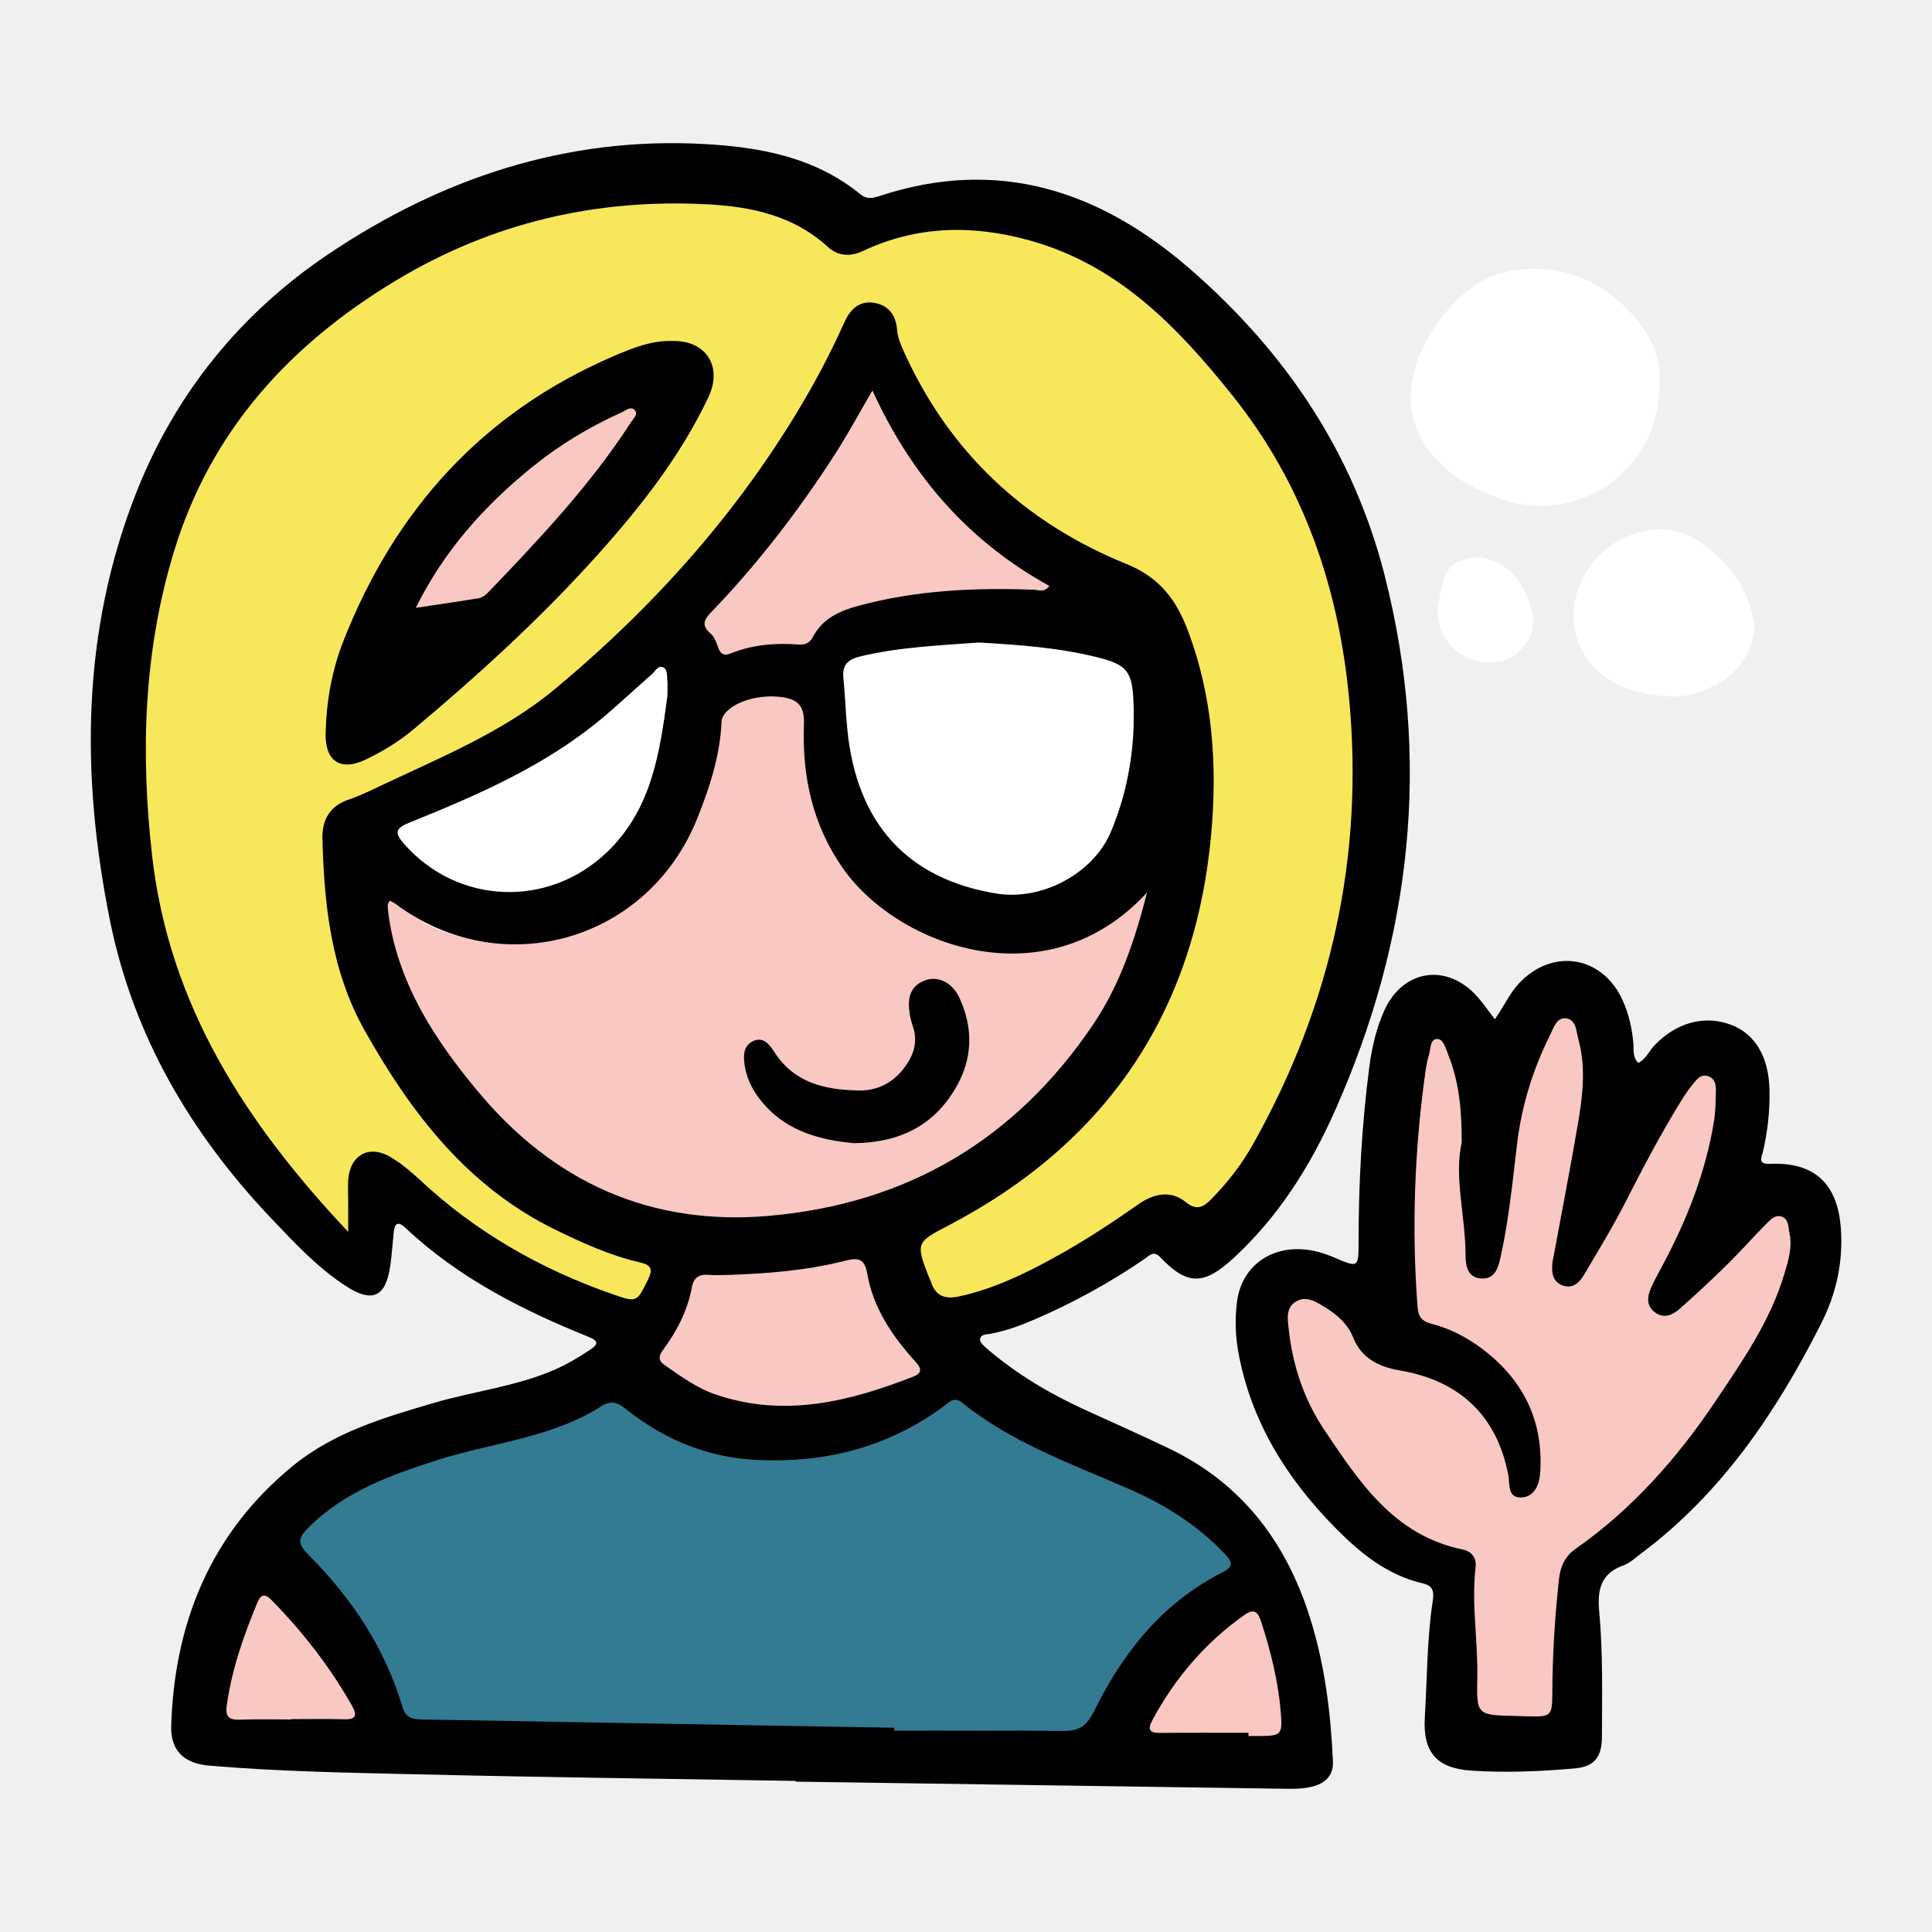
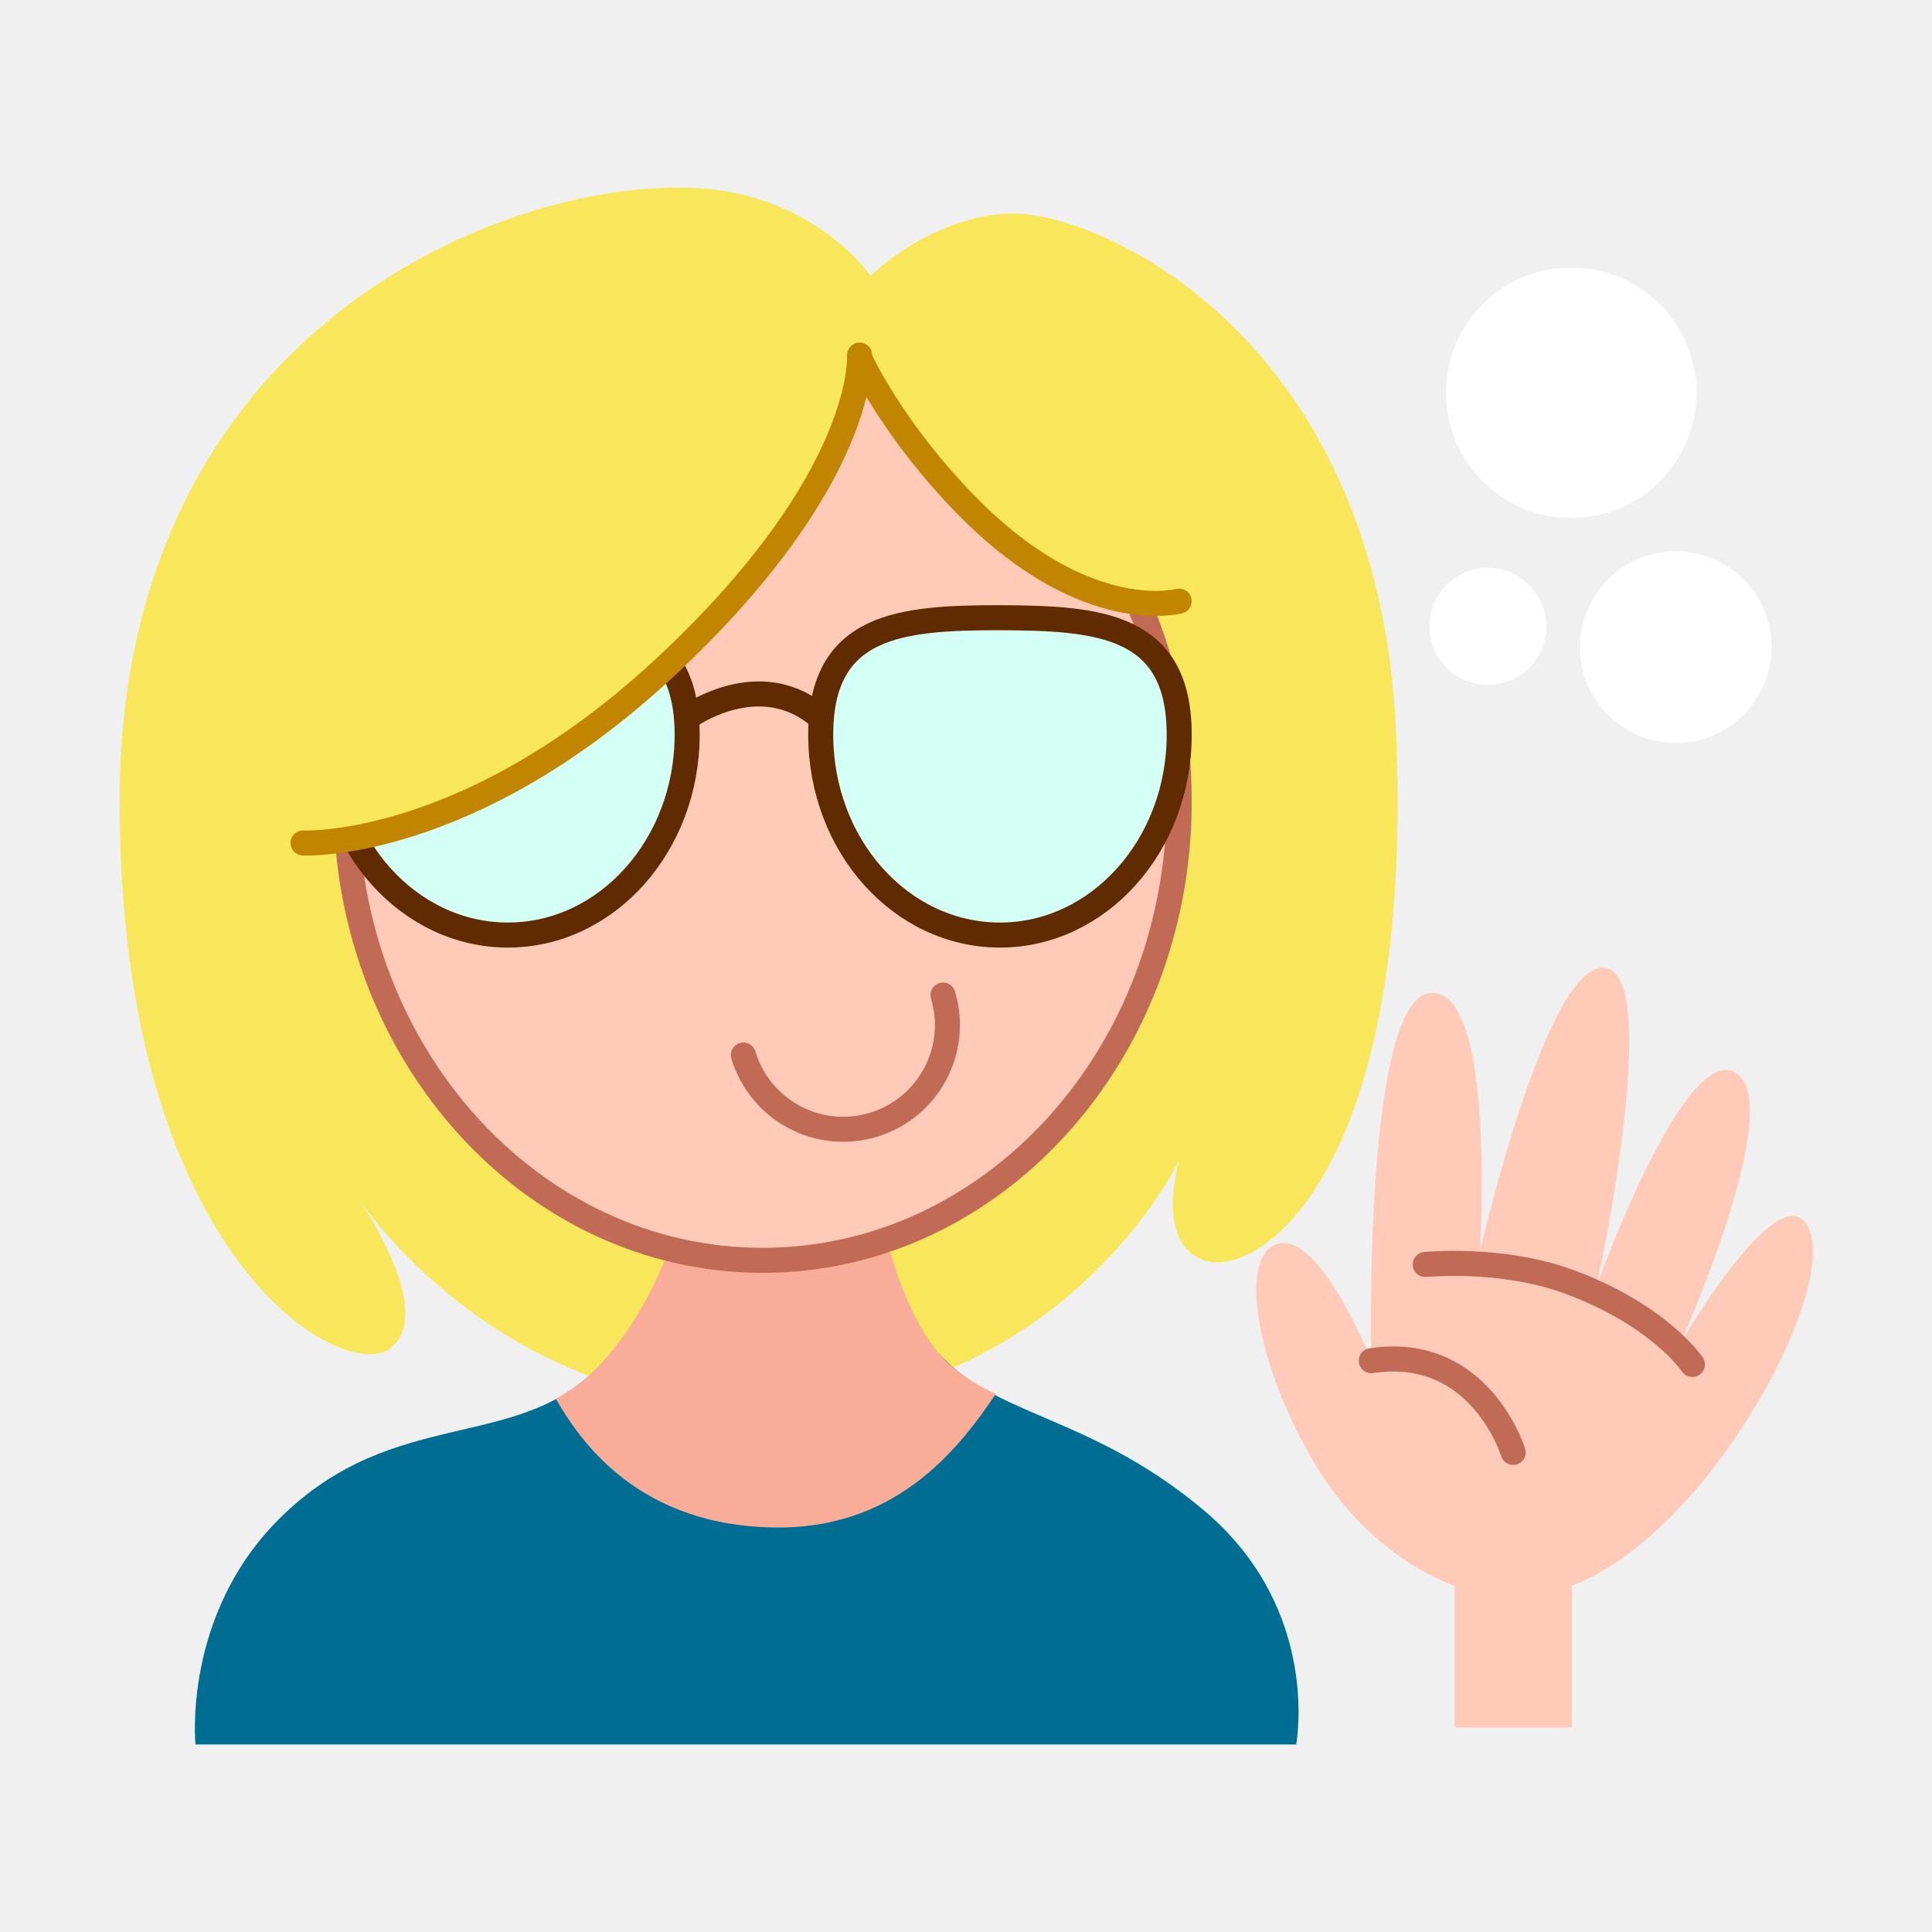
<svg xmlns="http://www.w3.org/2000/svg" version="1.1" id="Livello_1" x="0px" y="0px" viewBox="0 0 512 512" style="enable-background:new 0 0 512 512;" xml:space="preserve">
  <style type="text/css">
- 	.st0{fill:#F9C8C3;}
- 	.st1{fill:#FFFFFF;}
- 	.st2{fill:#F8E75A;}
- 	.st3{fill:#337A93;}
+ 	.st0{fill:#F8E75A;}
+ 	.st1{fill:#006E93;}
+ 	.st2{fill:#F9AD98;}
+ 	.st3{fill:#FFCAB8;stroke:#C16A56;stroke-width:6.633;stroke-linecap:round;stroke-linejoin:round;stroke-miterlimit:10;}
+ 	.st4{fill:none;stroke:#C18500;stroke-width:6.633;stroke-linecap:round;stroke-linejoin:round;stroke-miterlimit:10;}
+ 	.st5{fill:#D4FFF5;stroke:#602B00;stroke-width:6.633;stroke-miterlimit:10;}
+ 	.st6{fill:none;stroke:#C16A56;stroke-width:6.633;stroke-linecap:round;stroke-linejoin:round;stroke-miterlimit:10;}
+ 	.st7{fill:none;stroke:#602B00;stroke-width:6.633;stroke-miterlimit:10;}
+ 	.st8{fill:#FFCAB8;}
+ 	.st9{fill:#FFFFFF;}
</style>
  <g>
-     <g>
-       <path class="st0" d="M474.88,333.26c-5.7,19-16.94,34.84-28.79,50.31c-7.14,9.32-15.09,18.03-24.86,24.54    c-6.35,4.23-8.4,9.82-8.51,16.62c-0.15,9.14-1.58,18.23-0.97,27.39c0.17,2.52-0.47,4.39-3.41,3.66c-4.6-1.14-9.25-0.77-13.88-0.75    c-2.46,0.01-3.48-0.73-3.46-3.34c0.07-10.49-0.06-20.97-0.75-31.46c-0.53-8.11-0.13-7.89-8.01-10.49    c-8.53-2.81-14.92-8.9-20.67-15.47c-10.42-11.92-18.06-25.32-20.65-41.24c-0.51-3.16-0.69-6.46,1.77-8.31    c2.36-1.78,5.5-0.68,8.03,0.92c3.6,2.28,6.88,5.05,8.53,9.01c2.27,5.46,6.91,7.48,11.96,8.25c15.53,2.38,26.08,12.42,28.93,27.8    c0.37,1.99-0.54,5.6,2.95,5.52c3.16-0.07,4.4-3.13,4.73-5.8c1.05-8.55-1.48-16.35-6.12-23.39c-5.43-8.23-13.31-13.34-22.74-15.85    c-3.42-0.91-4.28-2.46-4.21-5.87c0.22-12.25-0.33-24.53,0.18-36.76c0.41-9.96,0.96-20,3.56-29.73c0.42-1.58,0.16-4.27,2.25-4.35    c1.86-0.07,2.36,2.45,3.12,4.04c2.02,4.24,3.02,8.86,3.36,13.42c0.32,4.23,0.89,8.44,0.42,12.87    c-1.09,10.13,0.74,20.28,1.62,30.41c0.16,1.81,1.22,3.11,3.09,3.37c2.15,0.31,3.38-1.07,4.12-2.82c1.71-4.04,1.97-8.4,2.65-12.67    c1.8-11.34,2.17-22.9,5.44-34c1.74-5.9,3.54-11.78,7.06-16.93c0.93-1.36,1.67-3.12,3.67-2.76c1.92,0.34,2.24,2.24,2.75,3.78    c3.38,10.08,1.45,20.11-0.37,30.13c-1.9,10.42-3.95,20.81-5.82,31.23c-0.42,2.33,0.09,4.74,2.52,5.71    c2.45,0.97,4.04-0.96,5.1-2.73c3.84-6.43,7.78-12.84,11.13-19.52c4.78-9.53,9.96-18.83,15.44-27.96c0.23-0.39,0.41-0.84,0.74-1.12    c1.95-1.67,3.11-5.16,6.37-4.06c3.29,1.11,1.84,4.42,1.81,6.74c-0.13,11.61-4.01,22.31-8.63,32.75    c-2.43,5.49-5.29,10.78-8.02,16.13c-1.23,2.41-2.17,4.82,0.25,6.96c2.37,2.09,4.48,0.62,6.44-0.89    c5.73-4.42,10.65-9.66,15.45-15.04c2.39-2.68,4.92-5.25,7.5-7.75c2.89-2.8,5.37-2.81,6.92,1.4    C474.88,327.85,474.88,330.56,474.88,333.26z" />
-       <rect x="78.63" y="130.83" class="st1" width="239.46" height="128.59" />
-       <path class="st2" d="M93.38,327.42c-4.57-2.92-6.69-6.61-9.47-9.66c-15.11-16.56-27.28-34.97-35.51-55.91    c-5.25-13.35-7.77-27.23-9.17-41.47c-1.12-11.41-1.24-22.83-0.59-34.16c2.05-35.89,13.03-68.14,40.42-93.13    c22.53-20.55,48.63-33.86,78.93-38.22c13.39-1.93,26.96-2.13,40.34,0.05c7.69,1.25,15.06,4.01,20.9,9.73    c2.6,2.55,5.87,3.51,9.01,1.38c5.75-3.9,12.4-4.23,18.82-4.96c23.91-2.73,43.5,6.62,60.64,22.47c20.58,19.03,35.71,41.47,44,68.46    c6.89,22.44,8.48,45.5,6.55,68.53c-2.5,29.84-10.95,58.22-26.49,84.16c-3.1,5.18-6.88,9.82-11.24,14    c-2.07,1.98-3.79,2.92-6.41,0.34c-3.63-3.58-7.77-2.33-11.53,0.13c-7.78,5.1-15.43,10.39-23.62,14.84    c-8.33,4.52-16.89,8.31-26.24,10.36c-3.14,0.69-4.36-0.26-5.62-2.6c-2.02-3.76-2.76-7.89-3.68-11.97    c-0.56-2.47,1.5-2.51,2.93-3.14c28.72-12.62,49.64-33.41,62.86-61.63c7.68-16.39,11.88-33.77,11.72-52.18    c-0.14-15.69-0.8-31.13-6.66-45.93c-2.99-7.57-6.96-13.36-15.36-16.74c-27.42-11.05-47.73-30.08-59.95-57.29    c-0.79-1.77-1.67-3.62-1.85-5.5c-0.34-3.59-1.73-6.1-5.47-6.59c-3.92-0.51-6.04,1.86-7.53,5.13    c-4.61,10.11-9.57,20.09-15.86,29.25c-19.82,28.86-41.92,55.71-71.54,75.14c-13.81,9.06-29.02,15.67-44.24,22.07    c-4.72,1.98-6.19,5.04-6.39,10.05c-1.21,29.91,10.49,54.77,29.05,77.24c14.5,17.55,33.11,28.34,54.68,34.47    c3.18,0.9,4.21,1.65,2.46,4.98c-3.35,6.39-3.16,6.52-9.98,4.24c-20.1-6.71-37.7-17.58-53.19-31.97c-1.85-1.72-3.9-3.33-6.1-4.57    c-5.2-2.94-10.15-0.18-10.39,5.78C92.4,317.2,92.34,321.84,93.38,327.42z M87.03,191.41c0,1.51,0,2.41,0,3.32    c-0.01,7.48,3.14,9.4,9.95,6.1c5.16-2.5,9.93-5.63,14.28-9.33c17.49-14.92,34.34-30.5,49.57-47.78    c10.27-11.65,19.46-24.01,26.27-38.03c4.25-8.75,0.08-15.16-9.75-15c-3.52,0.05-6.8,1.13-10.01,2.35    c-29.89,11.3-52.24,31.25-67.62,59.15C92.86,164.61,87.45,177.52,87.03,191.41z" />
-       <path class="st3" d="M280.73,459.47c-17.26-1.75-34.86,0.04-52.36-1.09c-15.46-1-30.91,0.04-46.32-0.8    c-19.04-1.03-38.09-0.48-57.13-0.97c-5.06-0.13-10.14-0.82-15.23-0.7c-1.92,0.05-2.6-0.93-3.08-2.53    c-5-16.8-14.65-30.72-26.8-43.05c-2.04-2.06-1.12-3.14,0.4-4.74c8.43-8.89,19.35-13.36,30.51-17.49    c9.3-3.44,19.04-5.16,28.56-7.71c7.43-2,14.54-4.64,21.05-8.8c1.45-0.93,2.64-1.52,4.35-0.03c17.4,15.23,37.6,17.9,59.35,12.66    c9.82-2.36,19.3-5.68,26.76-12.99c1.57-1.54,3.11-0.93,4.44,0.13c14.16,11.36,31.29,16.87,47.45,24.32    c8.75,4.04,16.61,9.56,23.03,16.93c1.57,1.8,1.72,2.96-0.67,4.06c-16.53,7.61-26.68,21.26-34.76,36.84    C286.87,460.09,288.69,459.42,280.73,459.47z" />
-       <path class="st0" d="M101.79,236.33c4.16,3.21,7.15,6.33,10.98,8.4c18.34,9.93,50,5.12,64.46-15.02    c8.24-11.47,12.16-24.56,13.6-38.47c0.16-1.51-0.04-3.06,1.63-3.88c4.07-2.01,8.42-3.5,12.9-3.44c6.2,0.08,8.1,2.5,8.02,8.96    c-0.16,13.51,2.38,26.32,10.72,37.28c10.29,13.54,24.35,20.52,41.14,21.93c14.62,1.23,26.63-4.35,36.59-14.84    c0.78-0.82,1.37-2.05,3.21-1.85c-1.49,7.21-3.81,14.08-6.73,20.73c-10.71,24.39-28.05,42.81-51.65,54.84    c-12.82,6.54-26.86,9.74-41.27,11.62c-23.4,3.04-43.74-4.31-62.62-17.02c-12.71-8.55-21.04-21.12-29.12-33.8    C106.96,261.25,102.89,249.85,101.79,236.33z M227.12,302.63c2.51,0.37,4.8-0.54,7.16-0.87c13.47-1.91,26.47-18.01,20.78-34.21    c-2.13-6.07-5.43-8.61-9.96-7.21c-3.73,1.15-4.95,4.47-2.91,10.78c2.78,8.57-4.01,15.97-10.24,17.75    c-5.67,1.63-10.9,0.17-16.18-1.36c-5.13-1.49-8.94-4.66-11.55-9.36c-0.91-1.63-2.48-2.83-4.46-2.28    c-2.06,0.58-1.67,2.55-1.76,4.17c-0.16,2.75,0.28,5.31,1.63,7.79C205.61,298.79,215.99,301.43,227.12,302.63z" />
-       <path class="st1" d="M439.76,102.05c0,22.98-22.22,37.94-43.22,29.75c-7.82-3.05-14.81-7.06-19.31-14.53    c-6.71-11.14-2.64-24,5.54-34.03c4.89-5.99,10.81-10.69,19.04-11.69c12.65-1.54,22.92,2.94,31.13,12.2    C437.6,89.02,440.46,95.29,439.76,102.05z" />
-       <path class="st0" d="M231.08,102.29c6.5,14.02,14.33,26.13,25.07,36.24c5.92,5.58,12.34,10.45,19.23,14.74    c1.35,0.84,3.83,1.46,3.31,3.13c-0.69,2.22-2.76,0.25-4.24,0.26c-7.94,0.06-15.85-0.44-23.81,0.4c-7.91,0.84-15.7,2.07-23.37,4.06    c-5.23,1.35-10.01,3.47-11.99,9.11c-0.54,1.53-1.5,1.78-2.78,1.42c-6.57-1.83-12.78-0.03-18.87,2.06    c-2.34,0.8-3.18,0.43-3.85-1.88c-0.49-1.68-1.32-3.55-2.6-4.63c-1.86-1.57-1.36-2.39-0.05-3.91c5.95-6.93,12.02-13.74,17.74-20.87    C214.76,130.1,223.23,116.9,231.08,102.29z" />
-       <path class="st0" d="M208.06,373.05c-11.54-0.25-21.61-2.92-30.51-9.52c-2.95-2.19-4.12-3.96-1.36-7.51    c3.47-4.48,6.05-9.61,6.77-15.48c0.25-2.05,0.89-4.23,3.96-3.55c9.16,2.01,18.11-0.57,27.13-1.43c4.29-0.41,8.53-1.47,12.74-2.46    c1.82-0.43,2.56-0.48,2.91,1.76c1.59,10.1,6.58,18.54,13.48,25.88c2.18,2.31,1.68,3.42-0.93,4.5    C231.08,369.81,219.53,372.6,208.06,373.05z" />
-       <path class="st1" d="M442.37,184.56c-9.05-0.47-17.33-3.05-22.44-11.04c-7.43-11.63-0.08-28.21,13.8-32.27    c6.34-1.86,12.13-1.04,17.5,2.81c7.1,5.11,11.85,11.78,13.53,20.45c1.04,5.41-3.2,13.24-9.05,16.43    C451.59,183.18,447.23,184.83,442.37,184.56z" />
-       <path class="st0" d="M328.68,459.49c-7.46,0-14.93-0.04-22.39,0.02c-2.52,0.02-2.83-0.93-1.75-2.96    c6.23-11.64,14.14-21.8,25.35-29.12c2.27-1.48,3.54-1.42,4.52,1.56c2.96,8.96,4.78,18.14,5.93,27.46    c0.29,2.33-0.69,4.08-3.57,3.96c-2.69-0.11-5.39-0.02-8.09-0.02C328.68,460.09,328.68,459.79,328.68,459.49z" />
-       <path class="st0" d="M77,455.9c-4.94,0-9.89-0.07-14.83,0.03c-2.44,0.05-3.03-0.83-2.72-3.25c1.25-9.88,4.71-19.07,8.33-28.23    c0.99-2.51,2.21-3.52,4.42-1.03c8.05,9.05,15.97,18.19,21.75,28.95c1.43,2.66,1.13,3.68-2.12,3.57    c-4.94-0.17-9.89-0.04-14.83-0.04C77,455.9,77,455.9,77,455.9z" />
-       <path class="st1" d="M395.02,175.48c-8.82,0.43-15.62-7.79-13.69-16.31c1.02-4.49,0.96-8.78,6.06-10.68    c6.54-2.43,13.83,1.45,17.12,9.19c2.93,6.89,2.35,10.94-2.16,15.12C399.94,175.02,398.68,175.48,395.02,175.48z" />
-       <path class="st0" d="M109.39,161.7c4.02-8.5,8.78-15.78,14.46-22.27c11.68-13.36,25.57-23.96,41.9-31.17    c1.17-0.51,2.6-2,3.64-0.85c1.25,1.39-0.55,2.63-1.26,3.82c-7.29,12.33-17,22.76-26.37,33.45c-2.86,3.27-6.47,5.91-8.73,9.67    c-3.02,5.02-8.16,4.83-12.91,5.68C116.91,160.59,113.67,161.04,109.39,161.7z" />
-     </g>
-     <g>
-       <path d="M210.86,471.96c-33.5-0.56-67-0.96-100.5-1.75c-18.31-0.43-36.64-0.74-54.91-2.3c-6.69-0.57-10.3-3.93-10.08-10.67    c0.9-27.47,10.61-51.03,32.19-68.73c10.9-8.94,24.33-12.9,37.63-16.78c10.51-3.06,21.53-4.3,31.69-8.7    c3.33-1.44,6.41-3.27,9.42-5.28c2.04-1.36,2.63-2.28-0.25-3.44c-17.65-7.12-34.49-15.64-48.53-28.85    c-2.18-2.05-2.99-1.19-3.21,1.34c-0.26,2.84-0.48,5.69-0.87,8.51c-1.15,8.43-4.75,10.1-11.83,5.48    c-7.5-4.89-13.54-11.4-19.65-17.83c-21.39-22.49-36.69-48.56-42.82-79.03c-7.71-38.3-7.59-76.57,7.04-113.55    C46.5,104.25,63.83,82.96,86.95,67.4c29.95-20.15,63.11-31.29,99.86-29.22c14.94,0.84,29.25,3.54,41.27,13.35    c1.67,1.36,3.29,0.97,5.07,0.39c31.32-10.3,58.25-1.44,82.17,19.32c25.26,21.92,43.34,48.65,51.64,81.3    c12.39,48.72,7.18,95.96-13.13,141.71c-6.52,14.68-14.9,28.03-26.86,39.09c-7.71,7.13-12.15,7.57-19.46-0.13    c-1.87-1.97-2.98-0.39-4.19,0.43c-9.35,6.37-19.2,11.79-29.6,16.22c-3.6,1.53-7.27,2.85-11.13,3.59    c-1.11,0.21-2.77,0.06-2.87,1.54c-0.05,0.76,1.04,1.73,1.81,2.39c7.92,6.82,16.83,12.06,26.31,16.38    c7.24,3.3,14.52,6.55,21.7,9.97c19.53,9.3,31.36,24.88,37.73,45.33c3.84,12.35,5.4,24.9,5.97,37.68c0.16,3.48-1.68,5.63-4.98,6.59    c-2.79,0.82-5.65,0.74-8.5,0.7c-42.97-0.62-85.93-1.25-128.9-1.88C210.86,472.09,210.86,472.03,210.86,471.96z M92.28,326.46    c0-3.12,0-5.2,0-7.28c0-2.1-0.12-4.21-0.01-6.31c0.37-6.74,5.52-9.66,11.3-6.2c2.81,1.68,5.38,3.85,7.79,6.09    c14.86,13.85,32.1,23.68,51.21,30.29c6.29,2.18,6.2,1.99,9.14-3.9c1.4-2.81,0.86-3.92-2.15-4.61c-7.81-1.8-15.08-5.09-22.24-8.58    c-23.35-11.37-38.3-30.87-50.65-52.81c-8.9-15.82-10.78-33.26-11.22-50.95c-0.12-4.95,1.97-8.65,7.03-10.33    c2.7-0.9,5.28-2.16,7.86-3.38c16.14-7.68,32.93-14.4,46.78-25.94c27.22-22.66,50.43-48.89,67.95-79.88    c3.18-5.63,6.07-11.4,8.72-17.3c1.45-3.22,3.76-5.67,7.61-5.15c3.94,0.53,6.01,3.17,6.33,7.09c0.16,2,0.86,3.78,1.67,5.57    c12.03,26.84,32.09,45.6,59.03,56.54c9.03,3.66,13.38,9.66,16.49,17.99c6.51,17.44,7.7,35.54,6.05,53.74    c-4.3,47.25-27.84,81.88-69.93,103.78c-8.04,4.18-8.38,4.52-5.04,13.06c0.22,0.56,0.51,1.09,0.69,1.66    c1.27,3.9,3.77,4.75,7.71,3.87c8.92-1.99,17.01-5.87,24.93-10.22c7.65-4.2,14.95-8.95,22.08-13.97c4.09-2.88,8.62-4.17,12.89-0.72    c2.77,2.24,4.55,1.34,6.54-0.66c4.36-4.4,8.15-9.26,11.18-14.65c20.71-36.81,29.5-76.26,25.49-118.35    c-2.81-29.49-12.13-56.64-30.81-80.03c-14.49-18.14-30.27-34.65-53.78-41.19c-15.16-4.22-29.87-3.96-44.25,2.79    c-3.34,1.57-6.63,1.36-9.27-1.07c-9.1-8.36-20.33-10.7-32.03-11.31c-29.43-1.54-57,4.9-82.36,20.15    c-28.16,16.93-49.15,39.85-58.89,71.82c-8.06,26.43-8.92,53.4-5.8,80.74C44.84,266.41,65.09,297.6,92.28,326.46z M236.97,457.87    c0,0.26,0,0.52,0,0.78c14.86,0,29.73-0.13,44.59,0.08c4.12,0.06,6.34-1.1,8.26-5.02c7.69-15.68,18.21-28.97,34.2-37.04    c2.7-1.36,2.75-2.54,0.77-4.65c-7.11-7.6-15.68-13.07-25.1-17.21c-15.38-6.77-31.37-12.32-44.68-23.06c-2.24-1.8-3.44-0.15-5.01,1    c-14.77,10.88-31.53,15.05-49.61,14.14c-12.99-0.65-24.54-5.48-34.66-13.59c-2.15-1.72-3.9-2.24-6.41-0.62    c-6.25,4.02-13.23,6.41-20.36,8.32c-7.54,2.03-15.25,3.47-22.68,5.82c-12.61,4-25.07,8.42-34.75,18.22    c-2.62,2.65-2.62,4.16,0.03,6.81c11.53,11.51,20.42,24.77,25.1,40.55c0.91,3.08,2.99,3.25,5.53,3.29    c15.46,0.24,30.93,0.54,46.39,0.81C184.72,456.97,210.84,457.42,236.97,457.87z M303.99,236.51    c-26.52,28.91-66.02,14.24-80.51-6.26c-8.14-11.53-10.94-24.5-10.43-38.4c0.19-5.1-1.82-6.91-7.41-7.26    c-6.85-0.43-13.85,2.69-14.41,6.44c-0.02,0.15-0.02,0.3-0.03,0.45c-0.4,8.84-3.11,17.11-6.34,25.22    c-13.04,32.8-51.83,43.85-80.02,22.85c-0.45-0.33-0.98-0.54-1.6-0.88c-0.24,0.62-0.53,1.01-0.51,1.39    c0.07,1.19,0.23,2.39,0.41,3.57c2.81,17.75,12.34,32.19,23.44,45.53c20.04,24.09,45.81,35.84,77.38,33.04    c36.53-3.24,65.13-20.22,85.71-50.66C296.92,260.82,300.82,248.81,303.99,236.51z M259.44,170.27c-10.51,0.78-21.16,1.2-31.6,3.72    c-3.13,0.76-4.67,2.25-4.34,5.61c0.46,4.63,0.6,9.29,1.07,13.92c2.51,24.8,16,39.51,39.64,43.3c11.91,1.91,25.61-5.31,30.26-16.53    c4.61-11.09,6.47-22.82,5.89-34.81c-0.37-7.69-1.92-9.39-9.57-11.3C280.56,171.63,270.07,170.89,259.44,170.27z M231.21,103.48    c-3.6,6.15-6.55,11.65-9.92,16.88c-9.62,14.92-20.39,28.97-32.72,41.77c-2.02,2.1-2.8,3.62-0.22,5.8    c0.95,0.81,1.48,2.24,1.91,3.49c0.6,1.71,1.38,2.54,3.3,1.77c5.83-2.35,11.93-2.86,18.14-2.38c1.67,0.13,2.88-0.41,3.69-1.95    c2.58-4.96,7.14-6.98,12.23-8.35c15.25-4.11,30.78-4.82,46.45-4.22c1.19,0.05,2.62,0.81,4.02-1.01    C256.78,143.53,241.57,126.23,231.21,103.48z M176.87,184.44c0-1.5,0.11-3.01-0.04-4.49c-0.11-1.14,0.03-2.72-1.21-3.15    c-1.31-0.45-1.97,1.09-2.83,1.84c-4.06,3.56-8.01,7.24-12.11,10.76c-15.39,13.22-33.72,21.15-52.25,28.63    c-3.67,1.48-3.92,2.68-1.38,5.58c14.19,16.16,38.22,17.14,53.81,2.22C172.7,214.49,174.86,199.49,176.87,184.44z M192.81,337.88    c-1.65,0-3.31,0.12-4.95-0.03c-2.5-0.22-4.02,0.65-4.49,3.22c-1.14,6.18-3.93,11.63-7.63,16.63c-1.22,1.65-1.38,2.84,0.43,4.09    c4.32,2.98,8.52,6.09,13.6,7.81c18.1,6.12,35.21,1.86,52.14-4.73c3.09-1.2,1.89-2.68,0.43-4.3c-6.01-6.68-10.94-14.03-12.51-23.02    c-0.71-4.04-2.4-4.33-5.84-3.45C213.79,336.72,203.31,337.51,192.81,337.88z M330.86,459.21c0,0.28,0,0.57,0,0.85    c0.75,0,1.5,0,2.25,0c6.57,0.02,6.86-0.12,6.26-6.85c-0.72-8.07-2.69-15.91-5.21-23.61c-0.88-2.69-2.02-3.3-4.48-1.55    c-10.33,7.34-18.3,16.68-24.29,27.81c-1.42,2.65-0.62,3.41,2.15,3.38C315.31,459.16,323.09,459.21,330.86,459.21z M77.17,455.68    c0-0.03,0-0.06,0-0.09c4.65,0,9.31-0.11,13.96,0.04c3.31,0.11,3.58-1.06,2.11-3.66c-5.8-10.26-12.99-19.45-21.21-27.87    c-1.78-1.83-2.86-1.72-3.86,0.69c-3.64,8.76-6.74,17.64-8.07,27.11c-0.45,3.21,0.65,3.94,3.57,3.83    C68.16,455.56,72.67,455.68,77.17,455.68z" />
-       <path d="M396.14,270.13c2.37-3.3,3.84-6.79,6.42-9.54c8.92-9.52,22.25-7.3,27.54,4.68c1.59,3.6,2.44,7.4,2.76,11.33    c0.14,1.71-0.24,3.61,1.31,5.08c2.03-1.02,2.82-3.11,4.23-4.59c5.8-6.12,13.36-8.2,20.44-5.47c6.35,2.44,9.88,8.52,10.09,17.11    c0.13,5.6-0.48,11.08-1.74,16.53c-0.32,1.37-1.47,3.31,1.81,3.17c11.83-0.53,17.98,5.22,18.84,17.06    c0.65,8.95-1.21,17.36-5.22,25.28c-11.85,23.4-26.25,44.84-47.59,60.83c-1.56,1.17-3.06,2.63-4.84,3.26    c-5.95,2.12-6.91,6.45-6.39,12.06c1.02,11.08,0.76,22.21,0.73,33.32c-0.01,5.38-2,7.96-7.21,8.41c-9.13,0.79-18.31,1.2-27.45,0.58    c-9.19-0.62-12.85-4.91-12.28-14.17c0.64-10.33,0.55-20.72,2.13-30.99c0.33-2.16,0.05-3.84-2.52-4.42    c-9.49-2.16-16.73-8.06-23.29-14.72c-12.9-13.09-22.39-28.17-25.74-46.61c-0.79-4.34-0.9-8.7-0.4-13.01    c1.19-10.31,10.06-16.12,20.76-13.74c1.75,0.39,3.47,1,5.12,1.71c6.4,2.73,6.39,2.76,6.39-4.51c0.01-15.33,0.84-30.61,2.82-45.81    c0.68-5.23,1.82-10.37,4.01-15.2c4.96-10.97,16.78-12.64,24.75-3.5C393.17,265.99,394.49,267.96,396.14,270.13z M387.37,302.74    c0.02-8.69-0.72-16.13-3.57-23.22c-0.66-1.64-1.25-4.2-2.93-4.18c-1.98,0.02-1.7,2.74-2.21,4.34c-0.46,1.42-0.71,2.92-0.92,4.4    c-2.9,20.74-3.66,41.54-2.06,62.43c0.2,2.63,1.34,3.7,3.63,4.29c5.17,1.33,9.8,3.79,14,7.04c10.63,8.24,15.78,19.06,14.85,32.53    c-0.21,3.06-1.53,6.41-5.1,6.48c-3.6,0.07-2.91-3.58-3.34-5.91c-2.94-15.59-12.77-25.01-28.57-27.72c-5.4-0.93-10.27-3-12.58-8.84    c-1.35-3.41-4.11-5.91-7.24-7.83c-2.43-1.49-5.11-3.33-7.94-1.6c-2.72,1.66-2.14,4.81-1.85,7.44c1.05,9.56,4.07,18.56,9.4,26.52    c9.3,13.87,18.53,28.01,36.71,31.73c2.28,0.47,3.7,2.13,3.41,4.62c-1.18,9.9,0.68,19.75,0.43,29.65c-0.25,9.6,0.14,9.61,9.9,9.83    c1.35,0.03,2.7,0.09,4.05,0.12c5.44,0.14,5.92-0.26,5.94-5.78c0.03-10.22,0.65-20.4,1.76-30.55c0.35-3.23,1.51-6.04,4.36-8.03    c15.09-10.58,27.08-24.17,37.26-39.36c7.1-10.59,14.41-21.13,18.12-33.57c1.03-3.45,2.13-6.95,1.38-10.61    c-0.35-1.67-0.15-3.97-2.22-4.58c-1.76-0.52-3.05,1.04-4.19,2.19c-3.37,3.42-6.55,7.03-9.98,10.4    c-4.17,4.09-8.43,8.09-12.82,11.95c-1.86,1.63-4.23,2.63-6.57,0.79c-2.31-1.82-1.92-4.24-0.87-6.56c0.93-2.05,2.02-4.02,3.08-6.01    c6.42-12,11.34-24.53,13.54-38.02c0.41-2.5,0.42-5.08,0.5-7.62c0.05-1.67-0.03-3.51-1.88-4.23c-2.17-0.85-3.3,0.93-4.41,2.29    c-1.13,1.39-2.13,2.91-3.08,4.44c-5.2,8.45-9.82,17.21-14.32,26.05c-3.46,6.81-7.46,13.36-11.35,19.95    c-1.19,2.01-3.04,3.6-5.62,2.64c-2.52-0.94-2.89-3.23-2.7-5.62c0.06-0.74,0.25-1.48,0.38-2.22c2.15-11.66,4.42-23.31,6.42-35    c1.26-7.41,2.18-14.9,0.12-22.34c-0.58-2.08-0.53-5.11-3.08-5.56c-2.71-0.47-3.48,2.52-4.42,4.4c-4.54,9.06-7.52,18.64-8.73,28.73    c-1.22,10.13-2.2,20.3-4.43,30.29c-0.64,2.88-1.62,5.89-5.36,5.47c-3.51-0.4-3.86-3.59-3.88-6.24    C388.35,322.22,385.3,312,387.37,302.74z" />
-       <path d="M178.26,90.36c8.89-0.16,13.33,6.8,9.45,14.96c-7.42,15.64-17.98,29.06-29.46,41.85c-14.99,16.7-31.52,31.75-48.69,46.13    c-3.81,3.19-8.06,5.78-12.54,7.94c-6.71,3.24-10.91,0.61-10.73-6.95c0.2-8.31,1.63-16.52,4.65-24.24    c13.66-34.89,36.96-60.77,71.72-75.69C167.63,92.24,172.68,90.19,178.26,90.36z M110.19,161.08c6.05-0.91,11.38-1.67,16.69-2.55    c0.82-0.14,1.69-0.71,2.28-1.32c13.74-14.31,27.36-28.72,38.17-45.48c0.59-0.92,1.94-2.03,0.8-3.13c-1.03-1-2.25,0.17-3.29,0.64    c-8.69,3.88-16.79,8.8-24.14,14.8C128.27,134.18,117.69,145.92,110.19,161.08z" />
-       <path d="M226.34,302.96c-9.49-0.89-19.01-3.39-25.51-12.37c-1.79-2.47-3.01-5.21-3.48-8.22c-0.37-2.43-0.44-5.1,2.07-6.39    c2.85-1.47,4.57,0.92,5.82,2.86c5.29,8.22,13.45,9.97,22.28,10.15c4.94,0.1,9.05-1.98,12.06-5.93c2.47-3.24,3.74-6.81,2.38-10.94    c-0.38-1.14-0.72-2.3-0.89-3.48c-0.56-3.84-0.13-7.31,4.15-8.85c3.44-1.24,7.21,0.62,9.08,4.72c3.67,8.04,3.46,16.08-0.99,23.74    C247.51,298.22,238.56,302.8,226.34,302.96z" />
-     </g>
+     <path class="st0" d="M230.7,73.1c0,0-14.4-21.2-45.3-23.2C135.6,46.6,31.7,86.4,31.7,212.4c0,121.6,59.7,154.8,71.9,144.8   c12.2-9.9-8.8-39.8-8.8-39.8s36.5,56.4,108.3,55.3c78.9-1.2,109.4-65.2,109.4-65.2s-6.6,22.1,6.6,26.5c14.9,5,55.6-24.2,50.9-139.3   C365.6,88.6,290.4,55.5,267.2,56.6C246.2,57.6,230.7,73.1,230.7,73.1z" />
+     <path class="st1" d="M343.5,462.3c0,0,6.8-35.6-24.3-61.9c-28.7-24.3-53.8-25-68.5-39.8c-11.1-11.1-75.2-17.7-90.6,0   c-21.8,25-55.3,11.1-86.2,42c-25.6,25.6-22.1,59.7-22.1,59.7" />
+     <path class="st2" d="M206.4,404.8c32.4,0,48.6-22.3,57.5-35.4c-7-3.2-11.1-6.6-13.3-8.8c-11.1-11.1-17.7-35.4-19.9-55.3   c-2.2-19.9-42-24.3-46.4,0c-2.9,15.8-8.8,37.6-24.3,55.3c-3.9,4.4-8.1,7.6-12.7,10.1C153.6,381.6,169.1,404.8,206.4,404.8z" />
+     <ellipse class="st3" cx="202.1" cy="212.4" rx="110.4" ry="121.6" />
+     <path class="st0" d="M228.5,93c0,0-2.2,11.1,28.7,42s55.3,24.3,55.3,24.3s21.8-49.8-6.6-59.7C217.4,68.7,228.5,93,228.5,93z" />
+     <path class="st4" d="M227.4,94.1c0,0,8.8,19.9,29.8,40.9c31,31,55.3,24.3,55.3,24.3" />
+     <path class="st5" d="M182.1,194.7c0,29.3-21.3,53.1-47.5,53.1S87,224,87,194.7s21.3-31,47.5-31S182.1,165.4,182.1,194.7z" />
+     <path class="st0" d="M228.5,88.6c0,0,1.6,37.6-51.2,87.3s-97,47.5-97,47.5s-26.5-99.5,42-137.1S228.5,88.6,228.5,88.6z" />
+     <path class="st4" d="M227.8,94.1c0,0,2.3,32.1-50.5,81.8s-97,47.5-97,47.5" />
+     <path class="st5" d="M312.5,194.7c0,29.3-21.3,53.1-47.5,53.1c-26.3,0-47.5-23.8-47.5-53.1s21.3-31,47.5-31   C291.2,163.8,312.5,165.4,312.5,194.7z" />
+     <path class="st6" d="M249.9,263.7c4.4,14.6-3.9,30-18.5,34.4c-14.6,4.4-30-3.9-34.4-18.5" />
+     <path class="st7" d="M181.9,190.3c0,0,19.4-14.4,35.7,0" />
+     <path class="st8" d="M385.5,457.8v-37.6c0,0-22.1-6.6-37.6-33.2c-15.5-26.5-19.9-55.3-8.8-57.5c11.1-2.2,24.3,31,24.3,31   s-2.2-95.1,15.5-97.3s13.3,68.5,13.3,68.5s17.7-77.4,33.2-75.2c15.5,2.2-2.2,84-2.2,84s22.9-63.7,36.5-56.4   c14.4,7.7-14.4,71.9-14.4,71.9s27.6-47.5,34.3-29.8s-27.6,80.7-63,94v37.6H385.5z" />
+     <path class="st6" d="M401,384.9c0,0-8.8-28.7-37.6-24.3" />
+     <path class="st6" d="M377.7,335.1c0,0,19.8-2,37.6,4.4c24.3,8.8,33.2,22.1,33.2,22.1" />
+     <circle class="st9" cx="416.4" cy="104.1" r="33.2" />
+     <circle class="st9" cx="444.1" cy="171.5" r="25.4" />
+     <circle class="st9" cx="394.3" cy="166" r="15.5" />
  </g>
</svg>
